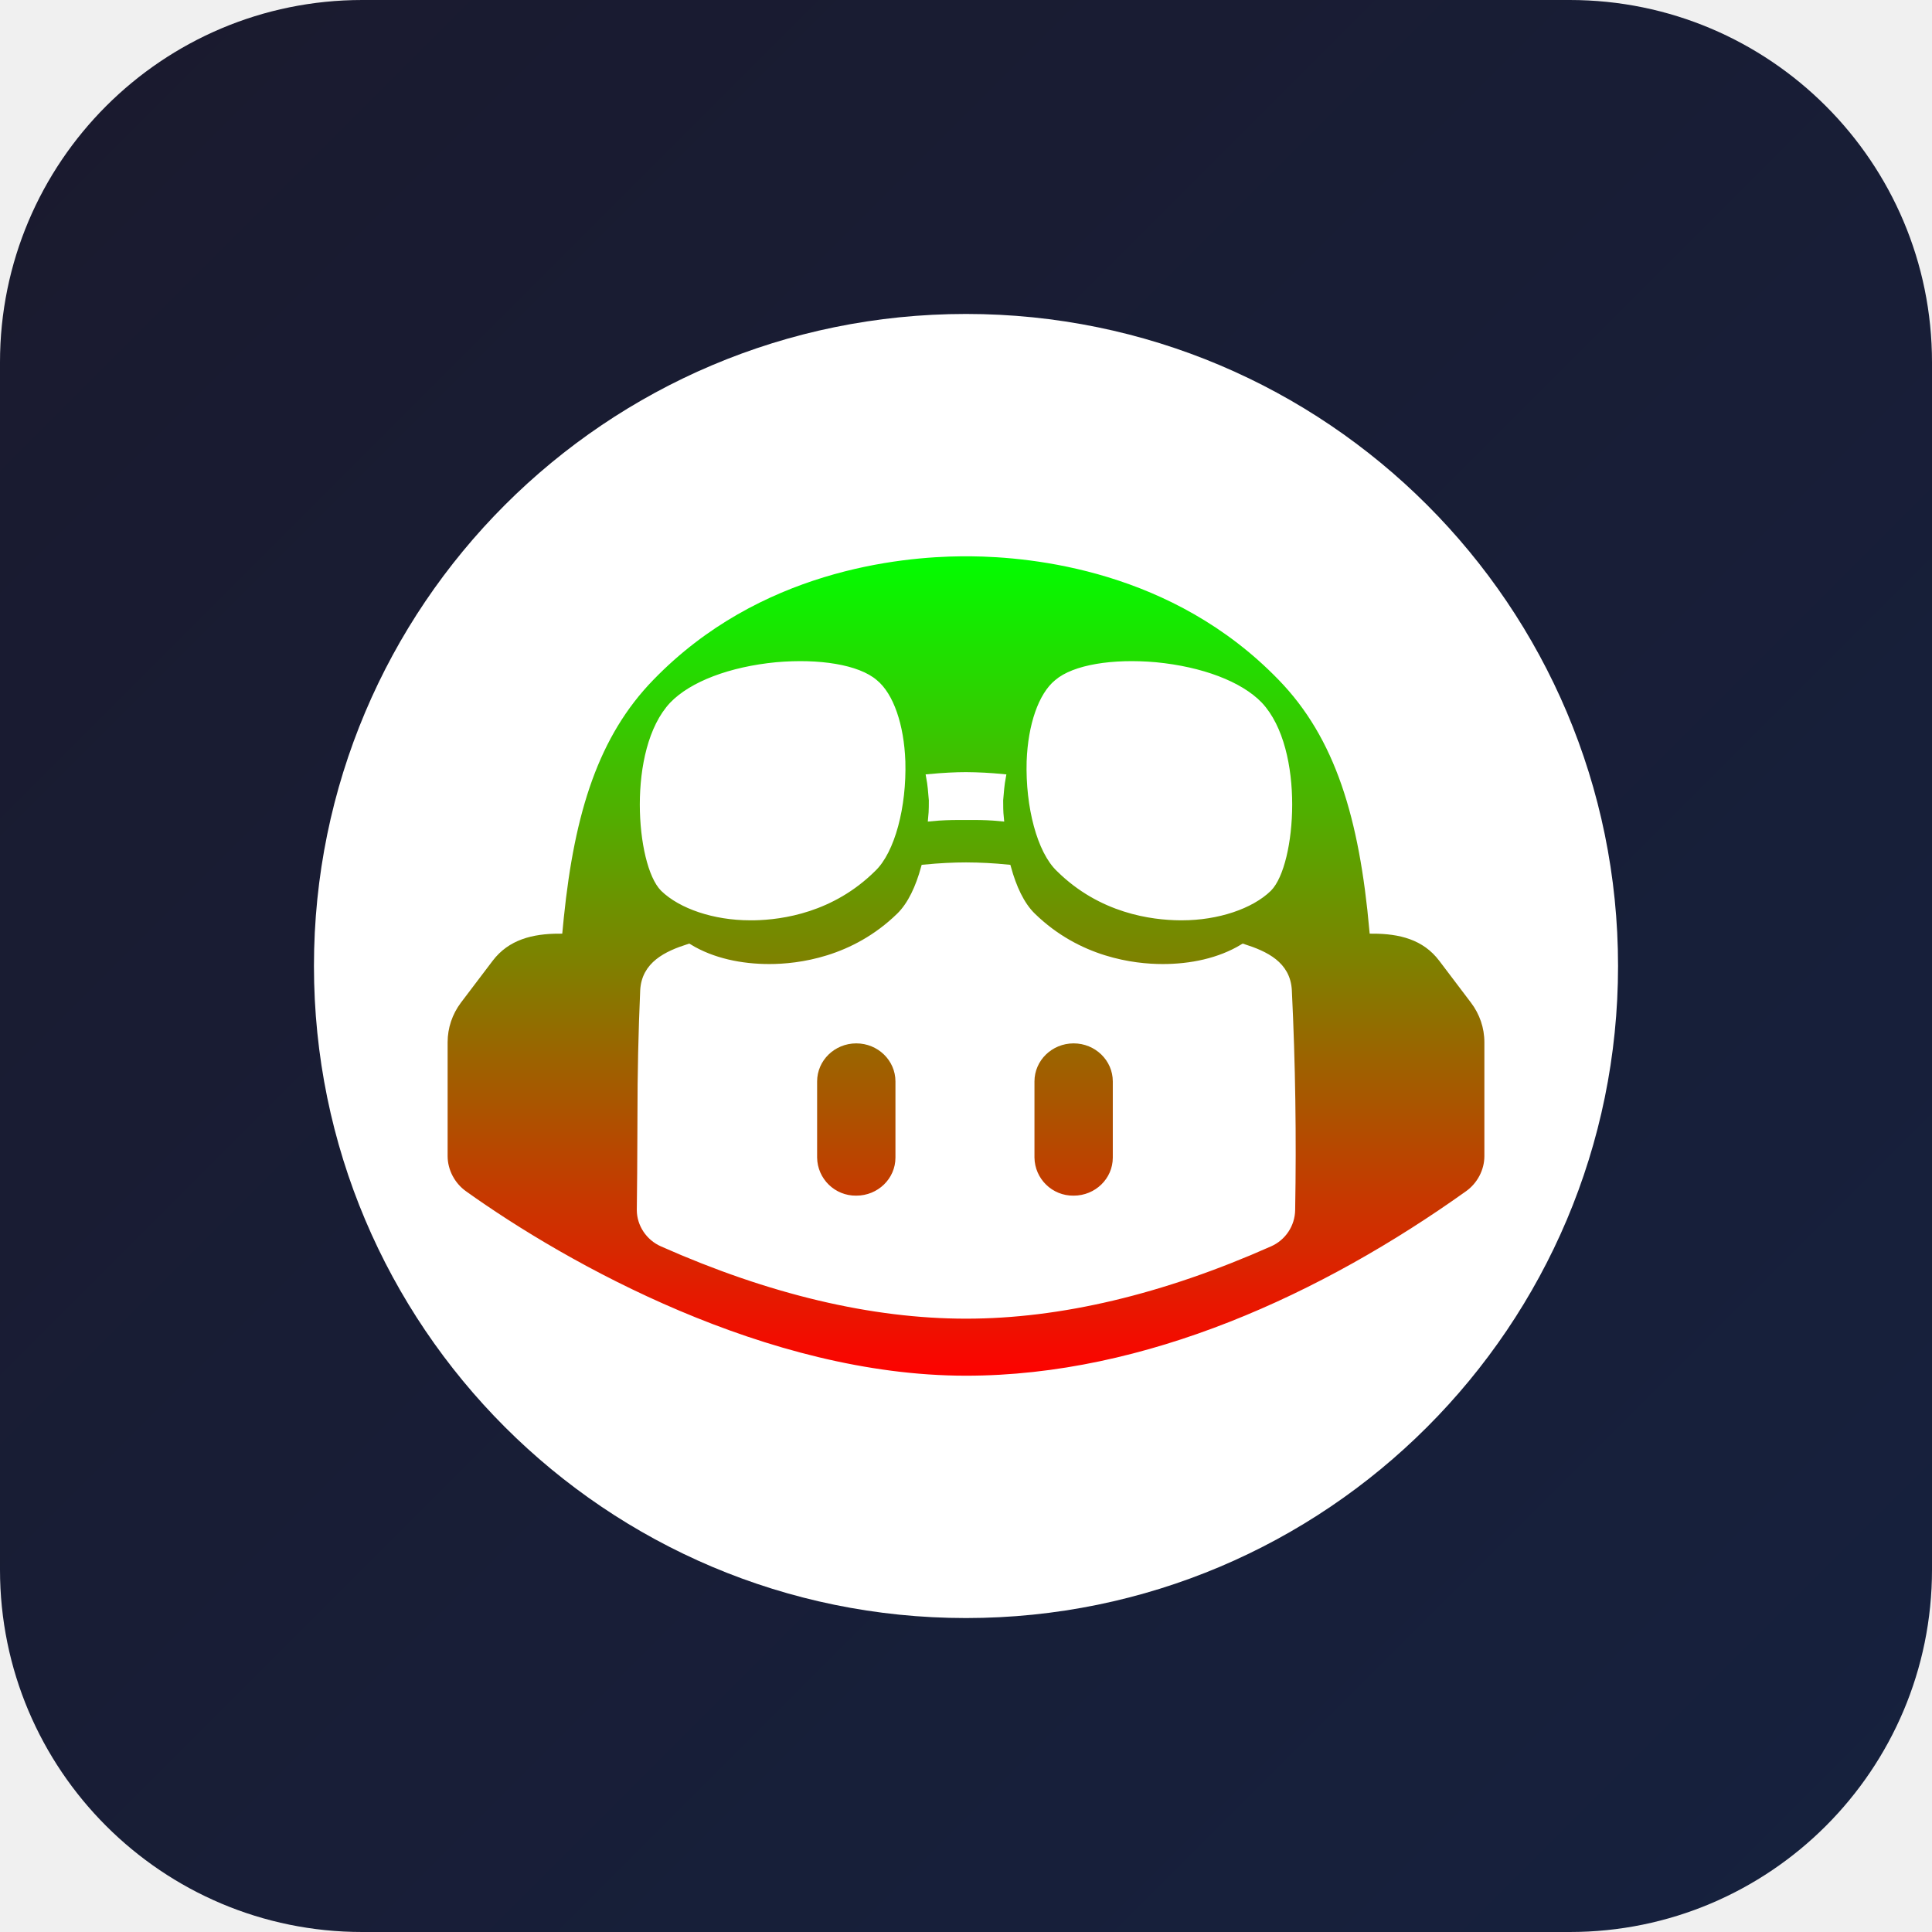
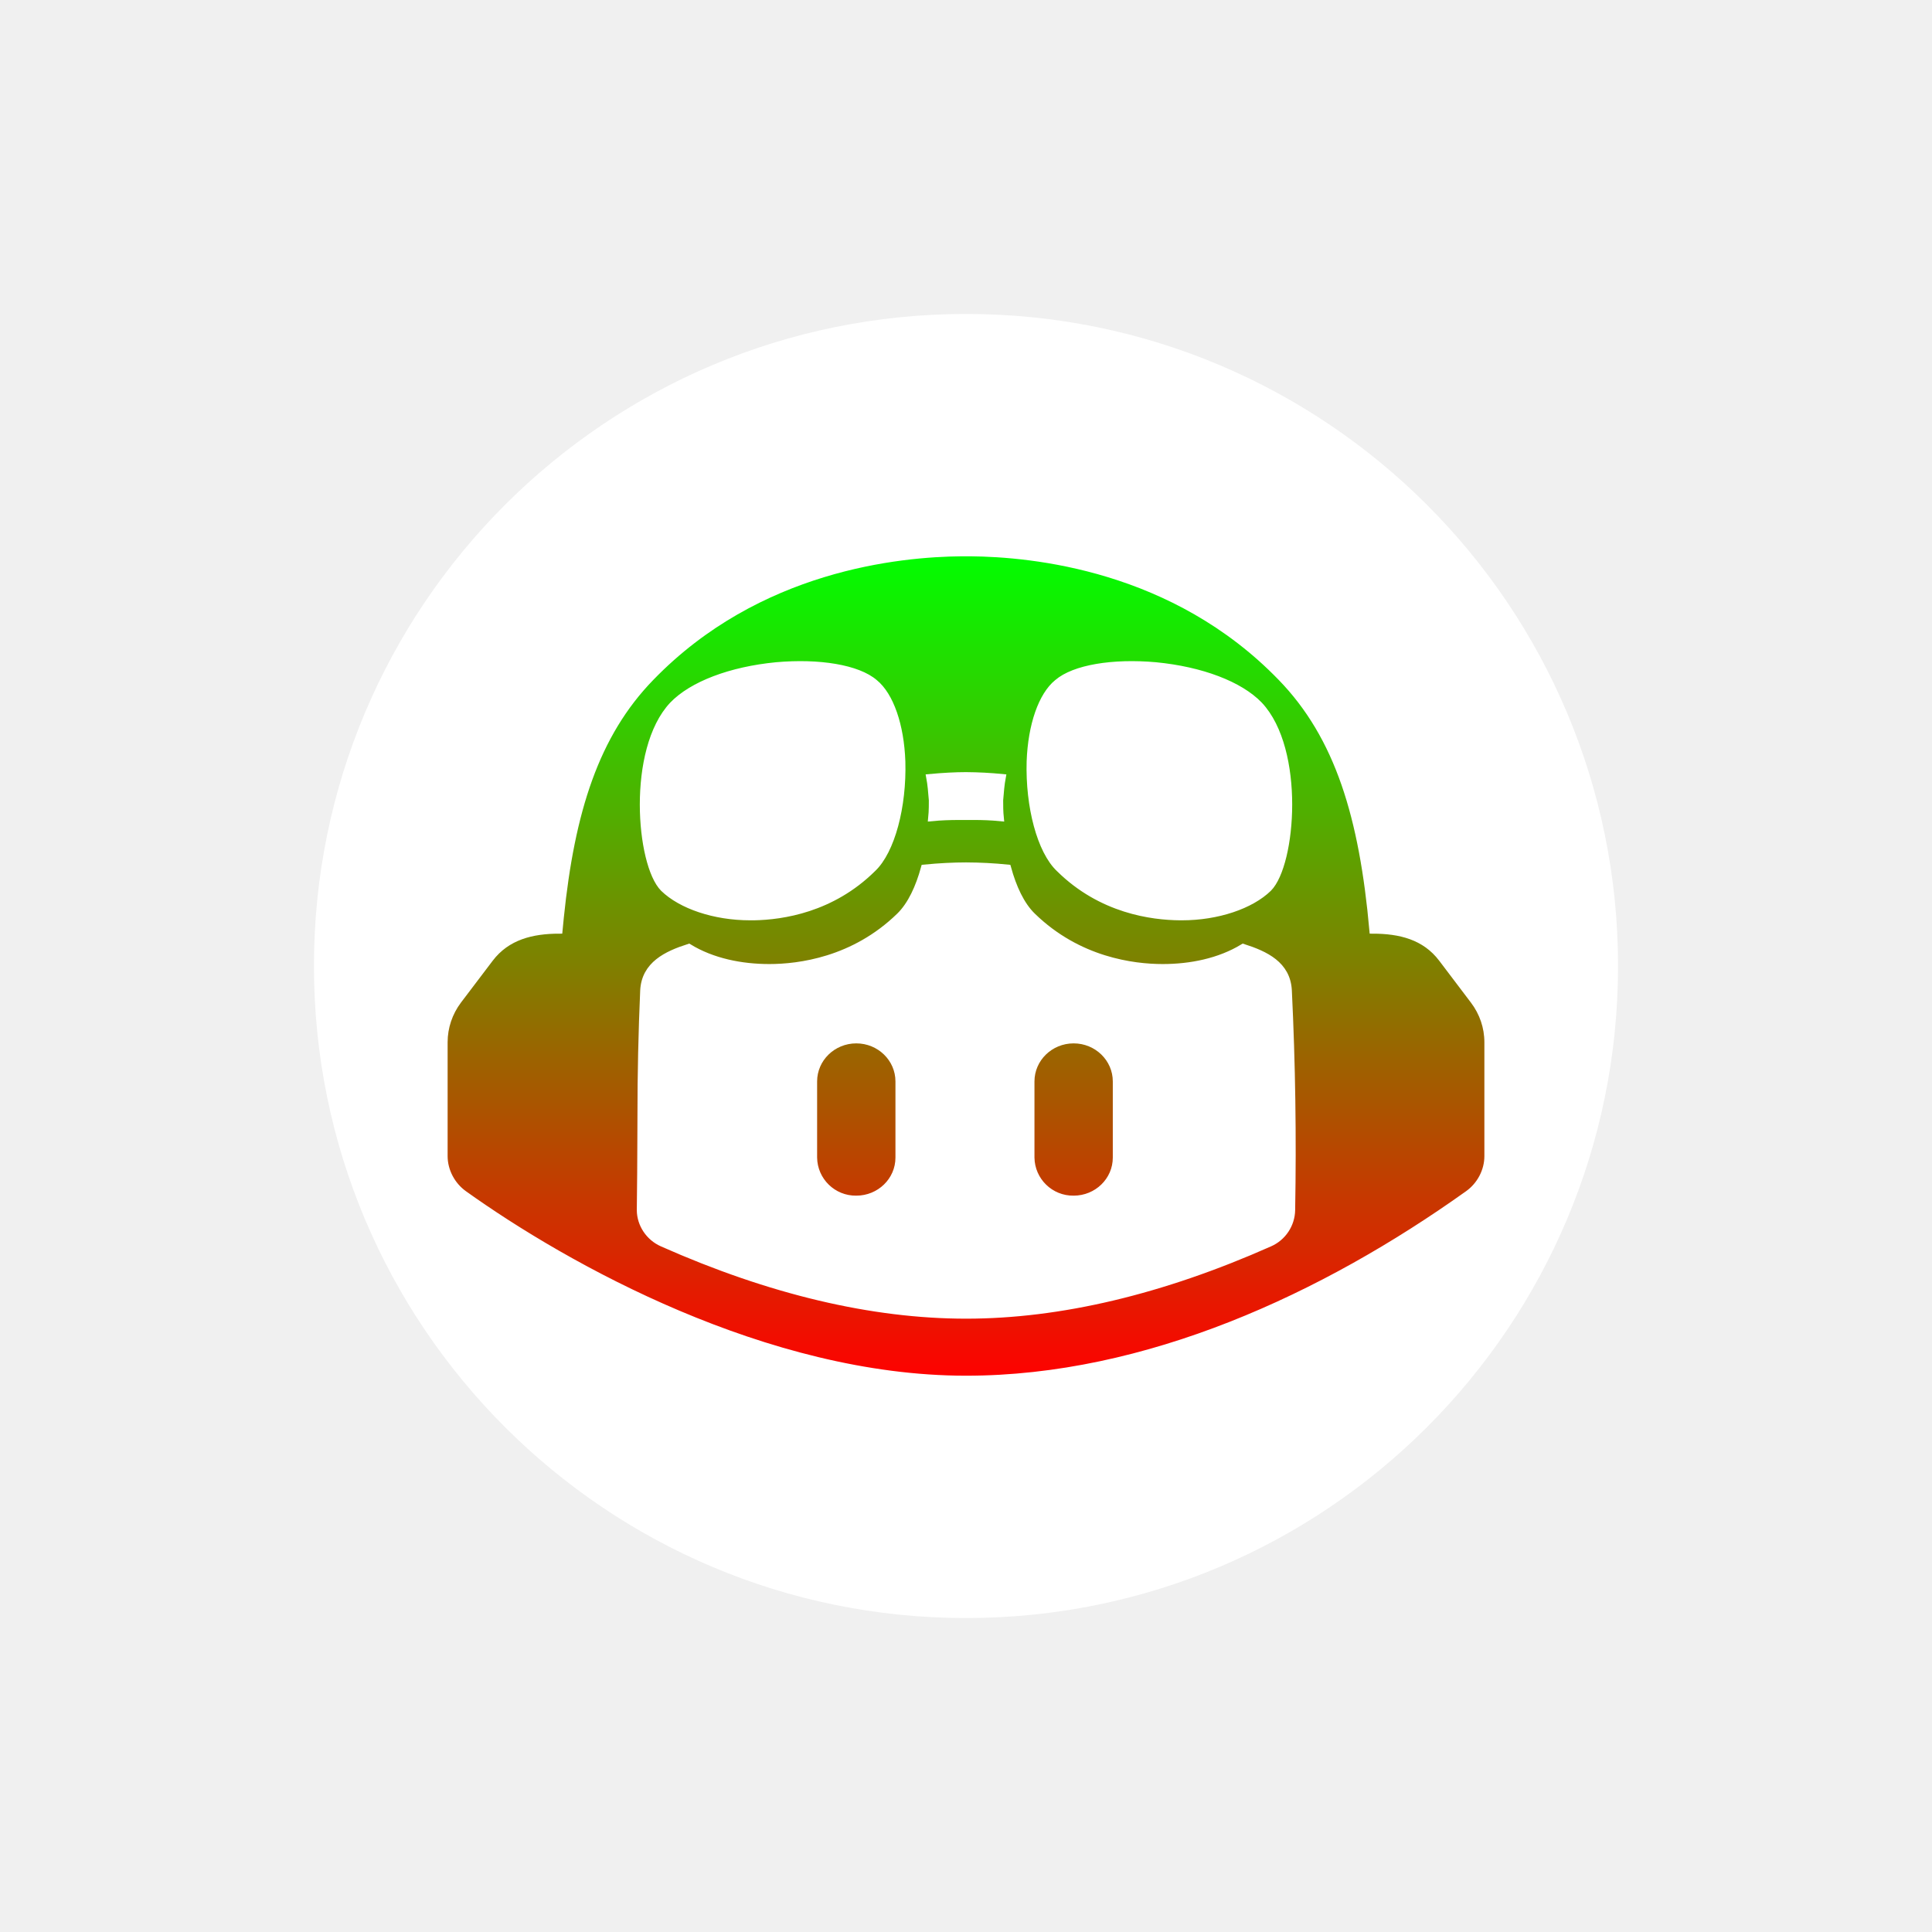
<svg xmlns="http://www.w3.org/2000/svg" viewBox="0 0 128 128" width="128" height="128">
  <defs>
-     <linearGradient id="bg" x1="0%" y1="0%" x2="100%" y2="100%">
-       <stop offset="0%" stop-color="#1a1a2e" />
-       <stop offset="100%" stop-color="#16213e" />
-     </linearGradient>
    <linearGradient id="glassesGradient" x1="0%" y1="0%" x2="0%" y2="100%">
      <stop offset="0%" stop-color="#00FF00" />
      <stop offset="100%" stop-color="#FF0000" />
    </linearGradient>
-     <clipPath id="roundedClip">
-       <rect width="128" height="128" rx="24" ry="24" />
-     </clipPath>
  </defs>
-   <rect width="128" height="128" rx="24" ry="24" fill="url(#bg)" />
-   <g clip-path="url(#roundedClip)">
-     <g transform="translate(16,16) scale(4)">
-       <g transform="translate(12 12) scale(0.9) translate(-12 -12)">
-         <circle cx="12" cy="12" r="12" fill="#FFFFFF" />
-         <g transform="translate(12 12) scale(0.8) translate(-12 -12)">
-           <path fill="url(#glassesGradient)" stroke="white" stroke-width="0.15" d="M19.245 5.364c1.322 1.36 1.877 3.216 2.11 5.817.622 0 1.2.135 1.592.654l.73.964c.21.278.323.61.323.955v2.62c0 .339-.173.669-.453.868C20.239 19.602 16.157 21.5 12 21.5c-4.6 0-9.205-2.583-11.547-4.258-.28-.2-.452-.53-.453-.868v-2.62c0-.345.113-.679.321-.956l.73-.963c.392-.517.974-.654 1.593-.654l.029-.297c.25-2.446.81-4.213 2.082-5.52 2.461-2.54 5.71-2.851 7.146-2.864h.198c1.436.013 4.685.323 7.146 2.864zm-7.244 4.328c-.284 0-.613.016-.962.05-.123.447-.305.85-.57 1.108-1.05 1.023-2.316 1.18-2.994 1.18-.638 0-1.306-.13-1.851-.464-.516.165-1.012.403-1.044.996a65.882 65.882 0 00-.063 2.884l-.002.48c-.002.563-.005 1.126-.013 1.69.002.326.204.63.51.765 2.482 1.102 4.83 1.657 6.99 1.657 2.156 0 4.504-.555 6.985-1.657a.854.854 0 00.51-.766c.03-1.682.006-3.372-.076-5.053-.031-.596-.528-.83-1.046-.996-.546.333-1.212.464-1.85.464-.677 0-1.942-.157-2.993-1.18-.266-.258-.447-.661-.57-1.108-.32-.032-.64-.049-.96-.05zm-2.525 4.013c.539 0 .976.426.976.95v1.753c0 .525-.437.95-.976.95a.964.964 0 01-.976-.95v-1.752c0-.525.437-.951.976-.951zm5 0c.539 0 .976.426.976.95v1.753c0 .525-.437.95-.976.95a.964.964 0 01-.976-.95v-1.752c0-.525.437-.951.976-.951zM7.635 5.087c-1.05.102-1.935.438-2.385.906-.975 1.037-.765 3.668-.21 4.224.405.394 1.17.657 1.995.657h.09c.649-.013 1.785-.176 2.73-1.11.435-.41.705-1.433.675-2.47-.03-.834-.27-1.52-.63-1.813-.39-.336-1.275-.482-2.265-.394zm6.465.394c-.36.292-.6.98-.63 1.813-.03 1.037.24 2.06.675 2.47.968.957 2.136 1.104 2.776 1.11h.044c.825 0 1.59-.263 1.995-.657.555-.556.765-3.187-.21-4.224-.45-.468-1.335-.804-2.385-.906-.99-.088-1.875.058-2.265.394zM12 7.615c-.24 0-.525.015-.84.044.03.16.045.336.06.526l-.001.159a2.94 2.94 0 01-.014.25c.225-.022.425-.027.612-.028h.366c.187 0 .387.006.612.028-.015-.146-.015-.277-.015-.409.015-.19.03-.365.06-.526a9.29 9.29 0 00-.84-.044z" />
-         </g>
+   <g transform="translate(16,16) scale(4)">
+     <g transform="translate(12 12) scale(0.9) translate(-12 -12)">
+       <circle cx="12" cy="12" r="12" fill="#FFFFFF" />
+       <g transform="translate(12 12) scale(0.8) translate(-12 -12)">
+         <path fill="url(#glassesGradient)" stroke="white" stroke-width="0.15" d="M19.245 5.364c1.322 1.36 1.877 3.216 2.11 5.817.622 0 1.2.135 1.592.654l.73.964c.21.278.323.61.323.955v2.62c0 .339-.173.669-.453.868C20.239 19.602 16.157 21.5 12 21.5c-4.6 0-9.205-2.583-11.547-4.258-.28-.2-.452-.53-.453-.868v-2.62c0-.345.113-.679.321-.956l.73-.963c.392-.517.974-.654 1.593-.654l.029-.297c.25-2.446.81-4.213 2.082-5.52 2.461-2.54 5.71-2.851 7.146-2.864h.198c1.436.013 4.685.323 7.146 2.864zm-7.244 4.328c-.284 0-.613.016-.962.05-.123.447-.305.85-.57 1.108-1.05 1.023-2.316 1.18-2.994 1.18-.638 0-1.306-.13-1.851-.464-.516.165-1.012.403-1.044.996a65.882 65.882 0 00-.063 2.884l-.002.48c-.002.563-.005 1.126-.013 1.69.002.326.204.63.51.765 2.482 1.102 4.83 1.657 6.99 1.657 2.156 0 4.504-.555 6.985-1.657a.854.854 0 00.51-.766c.03-1.682.006-3.372-.076-5.053-.031-.596-.528-.83-1.046-.996-.546.333-1.212.464-1.85.464-.677 0-1.942-.157-2.993-1.18-.266-.258-.447-.661-.57-1.108-.32-.032-.64-.049-.96-.05zm-2.525 4.013c.539 0 .976.426.976.95v1.753c0 .525-.437.95-.976.95a.964.964 0 01-.976-.95v-1.752c0-.525.437-.951.976-.951zm5 0c.539 0 .976.426.976.95v1.753c0 .525-.437.95-.976.95a.964.964 0 01-.976-.95v-1.752c0-.525.437-.951.976-.951zM7.635 5.087c-1.05.102-1.935.438-2.385.906-.975 1.037-.765 3.668-.21 4.224.405.394 1.17.657 1.995.657h.09c.649-.013 1.785-.176 2.73-1.11.435-.41.705-1.433.675-2.47-.03-.834-.27-1.52-.63-1.813-.39-.336-1.275-.482-2.265-.394zm6.465.394c-.36.292-.6.98-.63 1.813-.03 1.037.24 2.06.675 2.47.968.957 2.136 1.104 2.776 1.11h.044c.825 0 1.59-.263 1.995-.657.555-.556.765-3.187-.21-4.224-.45-.468-1.335-.804-2.385-.906-.99-.088-1.875.058-2.265.394zM12 7.615c-.24 0-.525.015-.84.044.03.16.045.336.06.526l-.001.159a2.94 2.94 0 01-.014.25c.225-.022.425-.027.612-.028h.366c.187 0 .387.006.612.028-.015-.146-.015-.277-.015-.409.015-.19.03-.365.06-.526a9.29 9.29 0 00-.84-.044z" />
      </g>
    </g>
  </g>
</svg>
